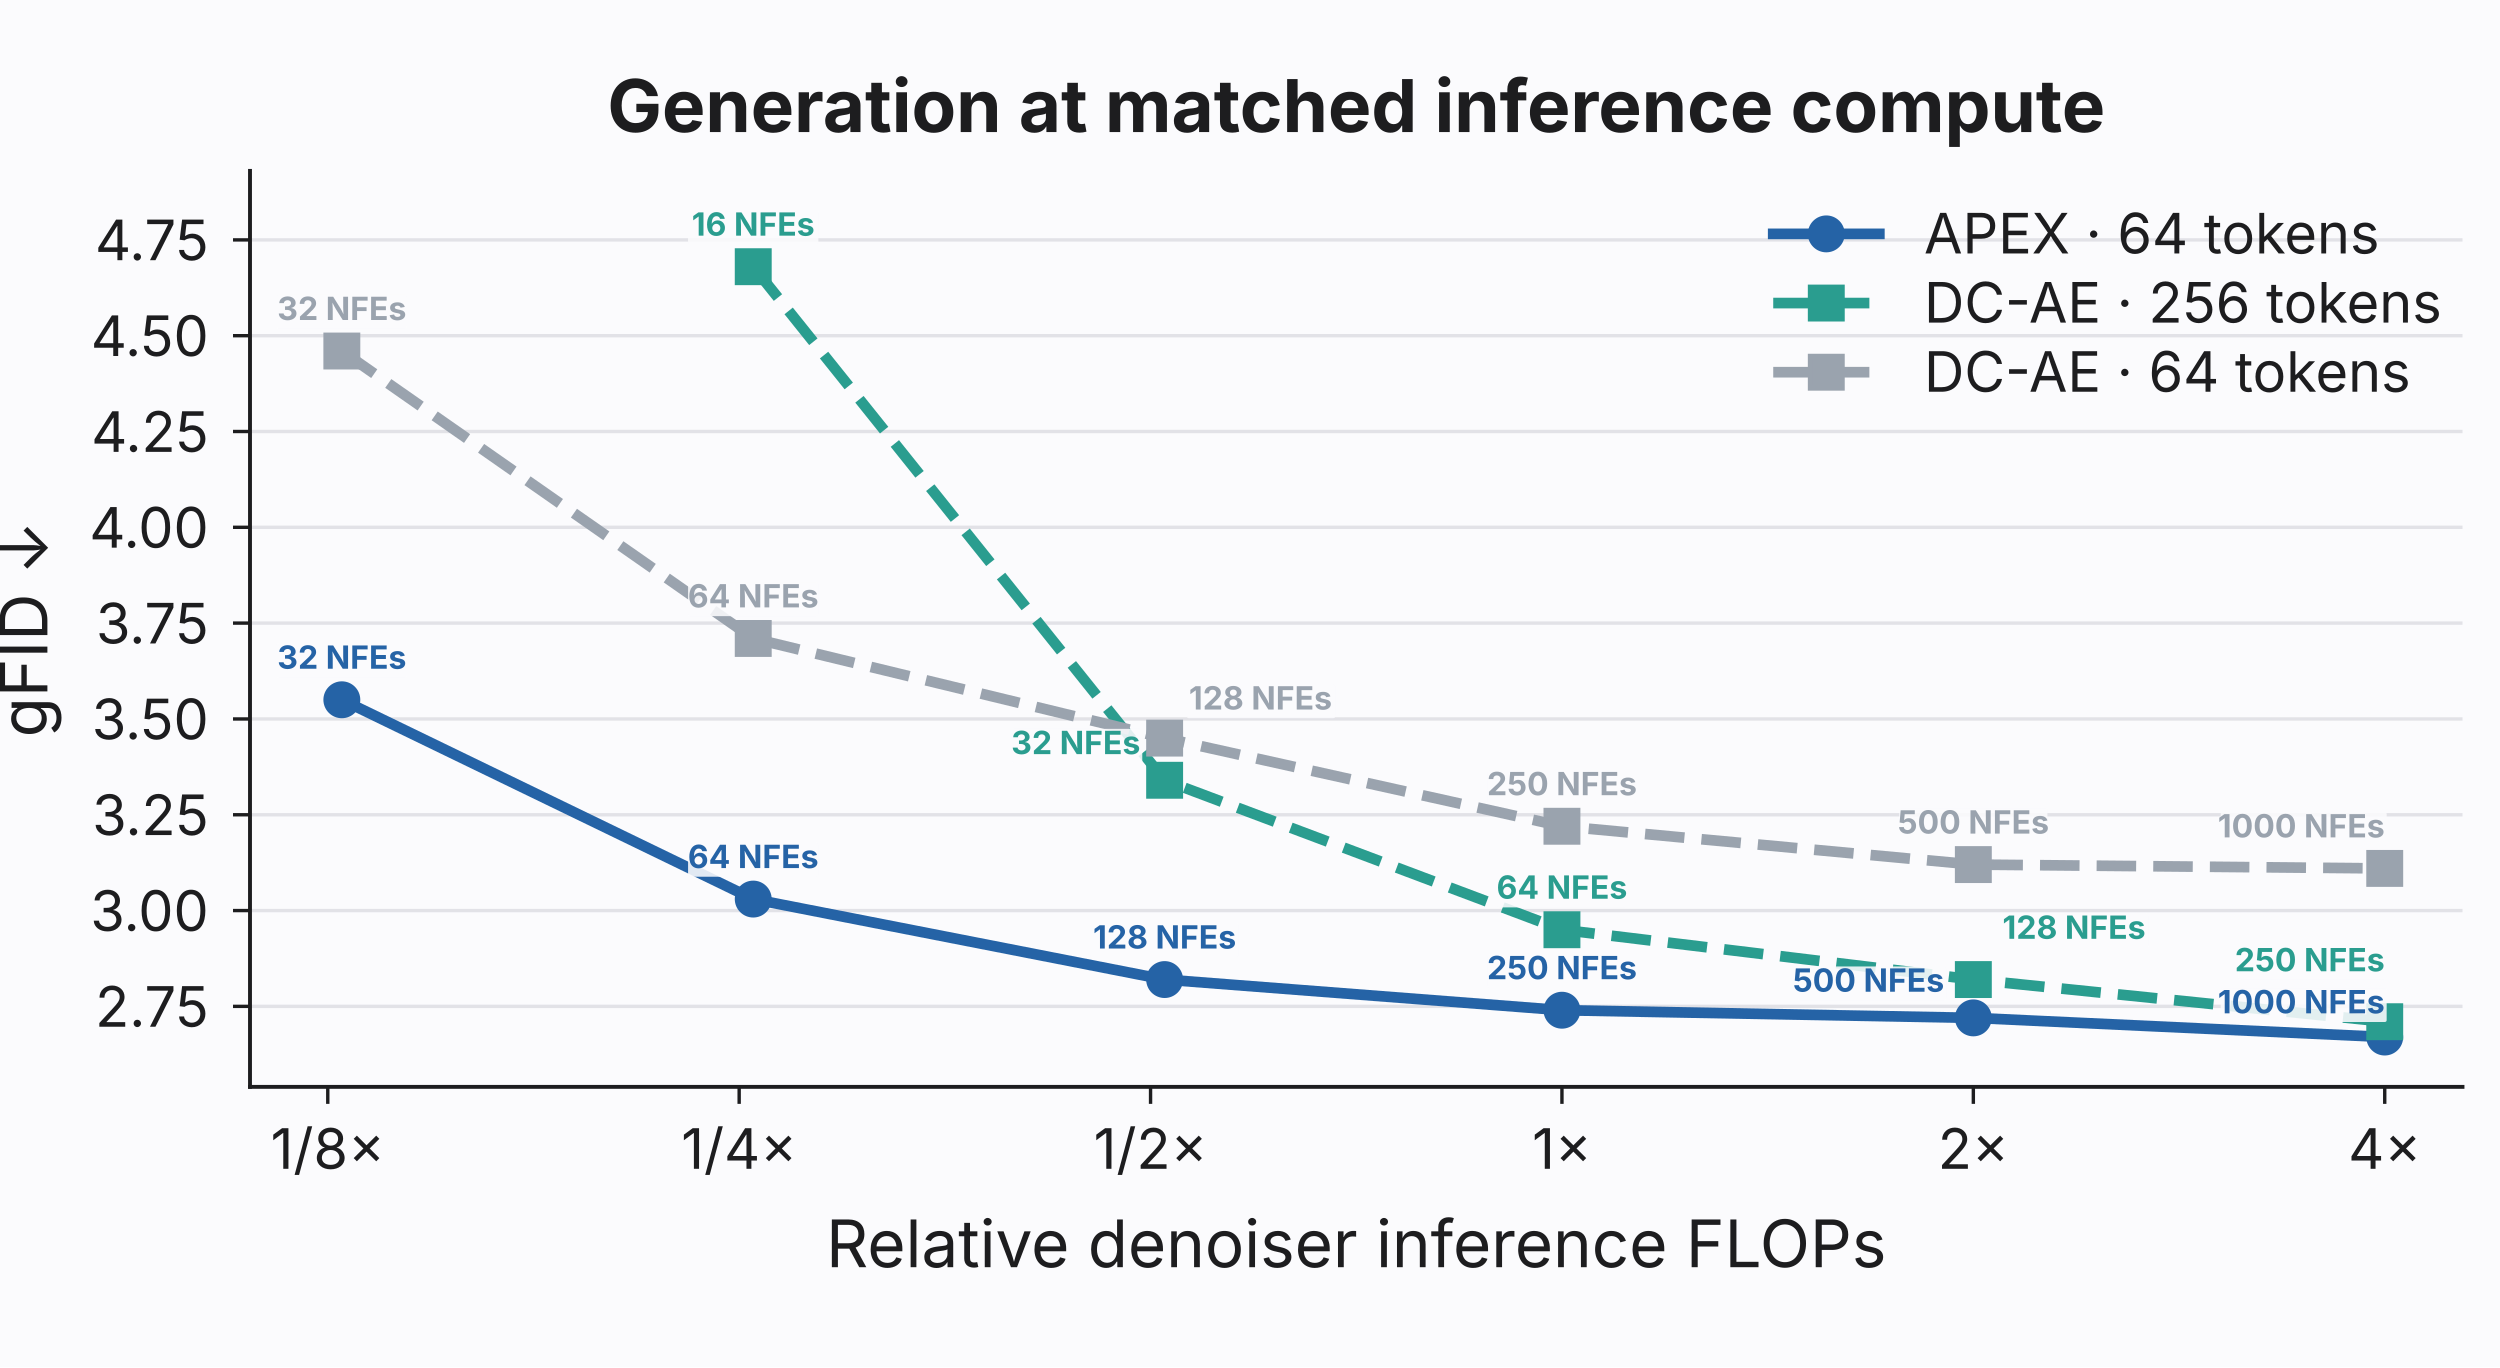
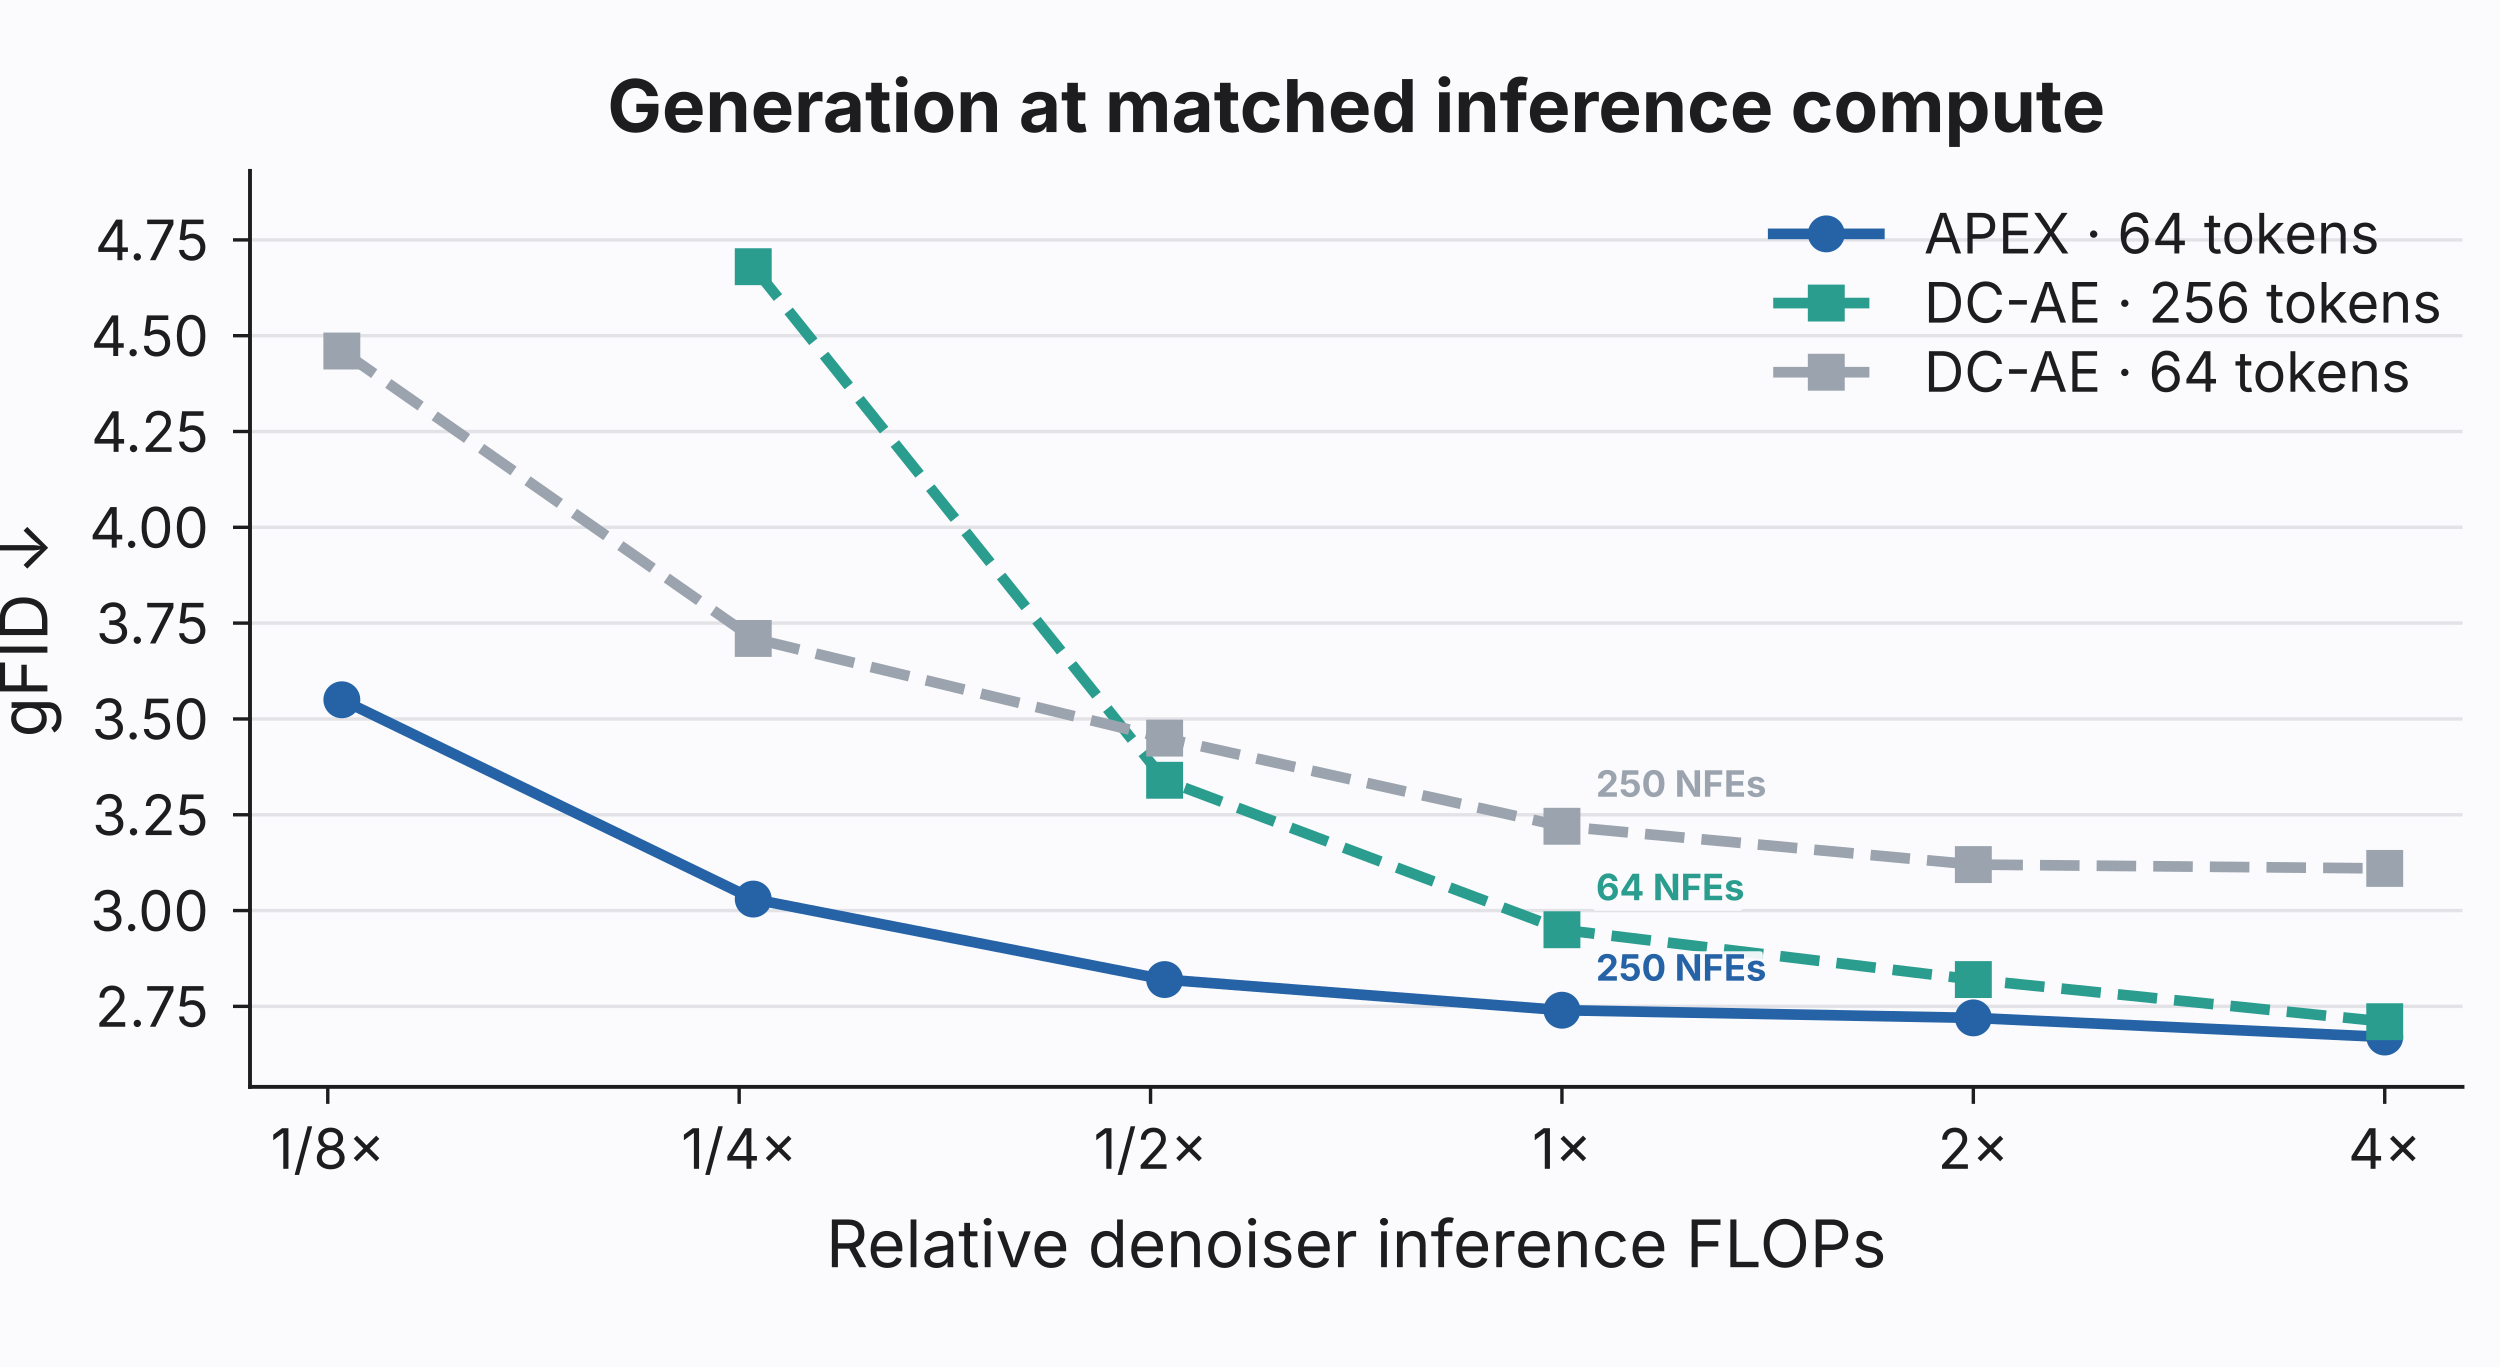
<svg xmlns="http://www.w3.org/2000/svg" xmlns:xlink="http://www.w3.org/1999/xlink" width="514.8pt" height="281.52pt" viewBox="0 0 514.8 281.52" version="1.1">
  <defs>
    <style type="text/css">*{stroke-linejoin: round; stroke-linecap: butt}</style>
  </defs>
  <g id="figure_1">
    <g id="patch_1">
      <path d="M 0 281.52 L 514.8 281.52 L 514.8 0 L 0 0 z " style="fill: #fbfbfd" />
    </g>
    <g id="axes_1">
      <g id="patch_2">
        <path d="M 51.48 223.808 L 507.078 223.808 L 507.078 35.19 L 51.48 35.19 z " style="fill: #fbfbfd" />
      </g>
      <g id="matplotlib.axis_1">
        <g id="xtick_1">
          <g id="line2d_1">
            <defs>
-               <path id="m4b7635b2c4" d="M 0 0 L 0 3.5 " style="stroke: #1d1d1f; stroke-width: 0.7" />
+               <path id="mc157e074fd" d="M 0 0 L 0 3.5 " style="stroke: #1d1d1f; stroke-width: 0.7" />
            </defs>
            <g>
-               <use xlink:href="#m4b7635b2c4" x="67.494" y="223.808" style="fill: #1d1d1f; stroke: #1d1d1f; stroke-width: 0.7" />
+               <use xlink:href="#mc157e074fd" x="67.494" y="223.808" style="fill: #1d1d1f; stroke: #1d1d1f; stroke-width: 0.7" />
            </g>
          </g>
          <g id="text_1">
            <text style="font-size: 11.5px; font-family: 'Inter', 'Arial', 'Helvetica', 'DejaVu Sans', sans-serif; text-anchor: middle; fill: #1d1d1f" x="67.494" y="240.681" transform="rotate(-0 67.49383 240.6807)">1/8×</text>
          </g>
        </g>
        <g id="xtick_2">
          <g id="line2d_2">
            <g>
-               <use xlink:href="#m4b7635b2c4" x="152.208" y="223.808" style="fill: #1d1d1f; stroke: #1d1d1f; stroke-width: 0.7" />
+               <use xlink:href="#mc157e074fd" x="152.208" y="223.808" style="fill: #1d1d1f; stroke: #1d1d1f; stroke-width: 0.7" />
            </g>
          </g>
          <g id="text_2">
            <text style="font-size: 11.5px; font-family: 'Inter', 'Arial', 'Helvetica', 'DejaVu Sans', sans-serif; text-anchor: middle; fill: #1d1d1f" x="152.208" y="240.681" transform="rotate(-0 152.2079 240.6807)">1/4×</text>
          </g>
        </g>
        <g id="xtick_3">
          <g id="line2d_3">
            <g>
-               <use xlink:href="#m4b7635b2c4" x="236.922" y="223.808" style="fill: #1d1d1f; stroke: #1d1d1f; stroke-width: 0.7" />
+               <use xlink:href="#mc157e074fd" x="236.922" y="223.808" style="fill: #1d1d1f; stroke: #1d1d1f; stroke-width: 0.7" />
            </g>
          </g>
          <g id="text_3">
            <text style="font-size: 11.5px; font-family: 'Inter', 'Arial', 'Helvetica', 'DejaVu Sans', sans-serif; text-anchor: middle; fill: #1d1d1f" x="236.922" y="240.681" transform="rotate(-0 236.922 240.6807)">1/2×</text>
          </g>
        </g>
        <g id="xtick_4">
          <g id="line2d_4">
            <g>
-               <use xlink:href="#m4b7635b2c4" x="321.636" y="223.808" style="fill: #1d1d1f; stroke: #1d1d1f; stroke-width: 0.7" />
+               <use xlink:href="#mc157e074fd" x="321.636" y="223.808" style="fill: #1d1d1f; stroke: #1d1d1f; stroke-width: 0.7" />
            </g>
          </g>
          <g id="text_4">
            <text style="font-size: 11.5px; font-family: 'Inter', 'Arial', 'Helvetica', 'DejaVu Sans', sans-serif; text-anchor: middle; fill: #1d1d1f" x="321.636" y="240.681" transform="rotate(-0 321.636 240.6807)">1×</text>
          </g>
        </g>
        <g id="xtick_5">
          <g id="line2d_5">
            <g>
-               <use xlink:href="#m4b7635b2c4" x="406.35" y="223.808" style="fill: #1d1d1f; stroke: #1d1d1f; stroke-width: 0.7" />
+               <use xlink:href="#mc157e074fd" x="406.35" y="223.808" style="fill: #1d1d1f; stroke: #1d1d1f; stroke-width: 0.7" />
            </g>
          </g>
          <g id="text_5">
            <text style="font-size: 11.5px; font-family: 'Inter', 'Arial', 'Helvetica', 'DejaVu Sans', sans-serif; text-anchor: middle; fill: #1d1d1f" x="406.35" y="240.681" transform="rotate(-0 406.3501 240.6807)">2×</text>
          </g>
        </g>
        <g id="xtick_6">
          <g id="line2d_6">
            <g>
-               <use xlink:href="#m4b7635b2c4" x="491.064" y="223.808" style="fill: #1d1d1f; stroke: #1d1d1f; stroke-width: 0.7" />
+               <use xlink:href="#mc157e074fd" x="491.064" y="223.808" style="fill: #1d1d1f; stroke: #1d1d1f; stroke-width: 0.7" />
            </g>
          </g>
          <g id="text_6">
            <text style="font-size: 11.5px; font-family: 'Inter', 'Arial', 'Helvetica', 'DejaVu Sans', sans-serif; text-anchor: middle; fill: #1d1d1f" x="491.064" y="240.681" transform="rotate(-0 491.0642 240.6807)">4×</text>
          </g>
        </g>
        <g id="text_7">
          <text style="font-size: 13.5px; font-family: 'Inter', 'Arial', 'Helvetica', 'DejaVu Sans', sans-serif; text-anchor: middle; fill: #1d1d1f" x="279.279" y="260.937" transform="rotate(-0 279.279 260.9369)">Relative denoiser inference FLOPs</text>
        </g>
      </g>
      <g id="matplotlib.axis_2">
        <g id="ytick_1">
          <g id="line2d_7">
-             <path d="M 51.48 207.235 L 507.078 207.235 " clip-path="url(#p1a3ec94c68)" style="fill: none; stroke: #e2e2e7; stroke-width: 0.7; stroke-linecap: square" />
+             <path d="M 51.48 207.235 L 507.078 207.235 " clip-path="url(#p9570ab3e8c)" style="fill: none; stroke: #e2e2e7; stroke-width: 0.7; stroke-linecap: square" />
          </g>
          <g id="line2d_8">
            <defs>
-               <path id="md588d44f69" d="M 0 0 L -3.5 0 " style="stroke: #1d1d1f; stroke-width: 0.7" />
+               <path id="mf36336dee3" d="M 0 0 L -3.5 0 " style="stroke: #1d1d1f; stroke-width: 0.7" />
            </defs>
            <g>
-               <use xlink:href="#md588d44f69" x="51.48" y="207.235" style="fill: #1d1d1f; stroke: #1d1d1f; stroke-width: 0.7" />
+               <use xlink:href="#mf36336dee3" x="51.48" y="207.235" style="fill: #1d1d1f; stroke: #1d1d1f; stroke-width: 0.7" />
            </g>
          </g>
          <g id="text_8">
            <text style="font-size: 11.5px; font-family: 'Inter', 'Arial', 'Helvetica', 'DejaVu Sans', sans-serif; text-anchor: end; fill: #1d1d1f" x="42.98" y="211.421" transform="rotate(-0 42.98 211.4214)">2.75</text>
          </g>
        </g>
        <g id="ytick_2">
          <g id="line2d_9">
-             <path d="M 51.48 187.505 L 507.078 187.505 " clip-path="url(#p1a3ec94c68)" style="fill: none; stroke: #e2e2e7; stroke-width: 0.7; stroke-linecap: square" />
+             <path d="M 51.48 187.505 L 507.078 187.505 " clip-path="url(#p9570ab3e8c)" style="fill: none; stroke: #e2e2e7; stroke-width: 0.7; stroke-linecap: square" />
          </g>
          <g id="line2d_10">
            <g>
-               <use xlink:href="#md588d44f69" x="51.48" y="187.505" style="fill: #1d1d1f; stroke: #1d1d1f; stroke-width: 0.7" />
+               <use xlink:href="#mf36336dee3" x="51.48" y="187.505" style="fill: #1d1d1f; stroke: #1d1d1f; stroke-width: 0.7" />
            </g>
          </g>
          <g id="text_9">
            <text style="font-size: 11.5px; font-family: 'Inter', 'Arial', 'Helvetica', 'DejaVu Sans', sans-serif; text-anchor: end; fill: #1d1d1f" x="42.98" y="191.691" transform="rotate(-0 42.98 191.6914)">3.00</text>
          </g>
        </g>
        <g id="ytick_3">
          <g id="line2d_11">
-             <path d="M 51.48 167.775 L 507.078 167.775 " clip-path="url(#p1a3ec94c68)" style="fill: none; stroke: #e2e2e7; stroke-width: 0.7; stroke-linecap: square" />
+             <path d="M 51.48 167.775 L 507.078 167.775 " clip-path="url(#p9570ab3e8c)" style="fill: none; stroke: #e2e2e7; stroke-width: 0.7; stroke-linecap: square" />
          </g>
          <g id="line2d_12">
            <g>
-               <use xlink:href="#md588d44f69" x="51.48" y="167.775" style="fill: #1d1d1f; stroke: #1d1d1f; stroke-width: 0.7" />
+               <use xlink:href="#mf36336dee3" x="51.48" y="167.775" style="fill: #1d1d1f; stroke: #1d1d1f; stroke-width: 0.7" />
            </g>
          </g>
          <g id="text_10">
            <text style="font-size: 11.5px; font-family: 'Inter', 'Arial', 'Helvetica', 'DejaVu Sans', sans-serif; text-anchor: end; fill: #1d1d1f" x="42.98" y="171.961" transform="rotate(-0 42.98 171.9615)">3.25</text>
          </g>
        </g>
        <g id="ytick_4">
          <g id="line2d_13">
-             <path d="M 51.48 148.045 L 507.078 148.045 " clip-path="url(#p1a3ec94c68)" style="fill: none; stroke: #e2e2e7; stroke-width: 0.7; stroke-linecap: square" />
+             <path d="M 51.48 148.045 L 507.078 148.045 " clip-path="url(#p9570ab3e8c)" style="fill: none; stroke: #e2e2e7; stroke-width: 0.7; stroke-linecap: square" />
          </g>
          <g id="line2d_14">
            <g>
-               <use xlink:href="#md588d44f69" x="51.48" y="148.045" style="fill: #1d1d1f; stroke: #1d1d1f; stroke-width: 0.7" />
+               <use xlink:href="#mf36336dee3" x="51.48" y="148.045" style="fill: #1d1d1f; stroke: #1d1d1f; stroke-width: 0.7" />
            </g>
          </g>
          <g id="text_11">
            <text style="font-size: 11.5px; font-family: 'Inter', 'Arial', 'Helvetica', 'DejaVu Sans', sans-serif; text-anchor: end; fill: #1d1d1f" x="42.98" y="152.232" transform="rotate(-0 42.98 152.2315)">3.50</text>
          </g>
        </g>
        <g id="ytick_5">
          <g id="line2d_15">
-             <path d="M 51.48 128.315 L 507.078 128.315 " clip-path="url(#p1a3ec94c68)" style="fill: none; stroke: #e2e2e7; stroke-width: 0.7; stroke-linecap: square" />
+             <path d="M 51.48 128.315 L 507.078 128.315 " clip-path="url(#p9570ab3e8c)" style="fill: none; stroke: #e2e2e7; stroke-width: 0.7; stroke-linecap: square" />
          </g>
          <g id="line2d_16">
            <g>
-               <use xlink:href="#md588d44f69" x="51.48" y="128.315" style="fill: #1d1d1f; stroke: #1d1d1f; stroke-width: 0.7" />
+               <use xlink:href="#mf36336dee3" x="51.48" y="128.315" style="fill: #1d1d1f; stroke: #1d1d1f; stroke-width: 0.7" />
            </g>
          </g>
          <g id="text_12">
            <text style="font-size: 11.5px; font-family: 'Inter', 'Arial', 'Helvetica', 'DejaVu Sans', sans-serif; text-anchor: end; fill: #1d1d1f" x="42.98" y="132.502" transform="rotate(-0 42.98 132.5016)">3.75</text>
          </g>
        </g>
        <g id="ytick_6">
          <g id="line2d_17">
-             <path d="M 51.48 108.585 L 507.078 108.585 " clip-path="url(#p1a3ec94c68)" style="fill: none; stroke: #e2e2e7; stroke-width: 0.7; stroke-linecap: square" />
+             <path d="M 51.48 108.585 L 507.078 108.585 " clip-path="url(#p9570ab3e8c)" style="fill: none; stroke: #e2e2e7; stroke-width: 0.7; stroke-linecap: square" />
          </g>
          <g id="line2d_18">
            <g>
-               <use xlink:href="#md588d44f69" x="51.48" y="108.585" style="fill: #1d1d1f; stroke: #1d1d1f; stroke-width: 0.7" />
+               <use xlink:href="#mf36336dee3" x="51.48" y="108.585" style="fill: #1d1d1f; stroke: #1d1d1f; stroke-width: 0.7" />
            </g>
          </g>
          <g id="text_13">
            <text style="font-size: 11.5px; font-family: 'Inter', 'Arial', 'Helvetica', 'DejaVu Sans', sans-serif; text-anchor: end; fill: #1d1d1f" x="42.98" y="112.772" transform="rotate(-0 42.98 112.7716)">4.00</text>
          </g>
        </g>
        <g id="ytick_7">
          <g id="line2d_19">
-             <path d="M 51.48 88.855 L 507.078 88.855 " clip-path="url(#p1a3ec94c68)" style="fill: none; stroke: #e2e2e7; stroke-width: 0.7; stroke-linecap: square" />
+             <path d="M 51.48 88.855 L 507.078 88.855 " clip-path="url(#p9570ab3e8c)" style="fill: none; stroke: #e2e2e7; stroke-width: 0.7; stroke-linecap: square" />
          </g>
          <g id="line2d_20">
            <g>
-               <use xlink:href="#md588d44f69" x="51.48" y="88.855" style="fill: #1d1d1f; stroke: #1d1d1f; stroke-width: 0.7" />
+               <use xlink:href="#mf36336dee3" x="51.48" y="88.855" style="fill: #1d1d1f; stroke: #1d1d1f; stroke-width: 0.7" />
            </g>
          </g>
          <g id="text_14">
            <text style="font-size: 11.5px; font-family: 'Inter', 'Arial', 'Helvetica', 'DejaVu Sans', sans-serif; text-anchor: end; fill: #1d1d1f" x="42.98" y="93.042" transform="rotate(-0 42.98 93.04164)">4.25</text>
          </g>
        </g>
        <g id="ytick_8">
          <g id="line2d_21">
-             <path d="M 51.48 69.126 L 507.078 69.126 " clip-path="url(#p1a3ec94c68)" style="fill: none; stroke: #e2e2e7; stroke-width: 0.7; stroke-linecap: square" />
+             <path d="M 51.48 69.126 L 507.078 69.126 " clip-path="url(#p9570ab3e8c)" style="fill: none; stroke: #e2e2e7; stroke-width: 0.7; stroke-linecap: square" />
          </g>
          <g id="line2d_22">
            <g>
-               <use xlink:href="#md588d44f69" x="51.48" y="69.126" style="fill: #1d1d1f; stroke: #1d1d1f; stroke-width: 0.7" />
+               <use xlink:href="#mf36336dee3" x="51.48" y="69.126" style="fill: #1d1d1f; stroke: #1d1d1f; stroke-width: 0.7" />
            </g>
          </g>
          <g id="text_15">
            <text style="font-size: 11.5px; font-family: 'Inter', 'Arial', 'Helvetica', 'DejaVu Sans', sans-serif; text-anchor: end; fill: #1d1d1f" x="42.98" y="73.312" transform="rotate(-0 42.98 73.31168)">4.50</text>
          </g>
        </g>
        <g id="ytick_9">
          <g id="line2d_23">
-             <path d="M 51.48 49.396 L 507.078 49.396 " clip-path="url(#p1a3ec94c68)" style="fill: none; stroke: #e2e2e7; stroke-width: 0.7; stroke-linecap: square" />
+             <path d="M 51.48 49.396 L 507.078 49.396 " clip-path="url(#p9570ab3e8c)" style="fill: none; stroke: #e2e2e7; stroke-width: 0.7; stroke-linecap: square" />
          </g>
          <g id="line2d_24">
            <g>
-               <use xlink:href="#md588d44f69" x="51.48" y="49.396" style="fill: #1d1d1f; stroke: #1d1d1f; stroke-width: 0.7" />
+               <use xlink:href="#mf36336dee3" x="51.48" y="49.396" style="fill: #1d1d1f; stroke: #1d1d1f; stroke-width: 0.7" />
            </g>
          </g>
          <g id="text_16">
            <text style="font-size: 11.5px; font-family: 'Inter', 'Arial', 'Helvetica', 'DejaVu Sans', sans-serif; text-anchor: end; fill: #1d1d1f" x="42.98" y="53.582" transform="rotate(-0 42.98 53.58173)">4.75</text>
          </g>
        </g>
        <g id="text_17">
          <text style="font-size: 13.5px; font-family: 'Inter', 'Arial', 'Helvetica', 'DejaVu Sans', sans-serif; text-anchor: middle; fill: #1d1d1f" x="9.759" y="129.499" transform="rotate(-90 9.758594 129.4992)">gFID ↓</text>
        </g>
      </g>
      <g id="patch_3">
        <path d="M 51.48 223.808 L 51.48 35.19 " style="fill: none; stroke: #1d1d1f; stroke-width: 0.8; stroke-linejoin: miter; stroke-linecap: square" />
      </g>
      <g id="patch_4">
        <path d="M 51.48 223.808 L 507.078 223.808 " style="fill: none; stroke: #1d1d1f; stroke-width: 0.8; stroke-linejoin: miter; stroke-linecap: square" />
      </g>
      <g id="text_18">
        <text style="font-weight: 700; font-size: 15px; font-family: 'Inter', 'Arial', 'Helvetica', 'DejaVu Sans', sans-serif; text-anchor: middle; fill: #1d1d1f" x="279.279" y="27.19" transform="rotate(-0 279.279 27.19)">Generation at matched inference compute</text>
      </g>
      <g id="line2d_25">
-         <path d="M 70.392 144.099 L 155.106 185.138 L 239.821 201.711 L 321.636 208.024 L 406.35 209.603 L 491.064 213.549 " clip-path="url(#p1a3ec94c68)" style="fill: none; stroke: #2563a6; stroke-width: 2.2; stroke-linecap: square" />
+         <path d="M 70.392 144.099 L 155.106 185.138 L 239.821 201.711 L 321.636 208.024 L 406.35 209.603 L 491.064 213.549 " clip-path="url(#p9570ab3e8c)" style="fill: none; stroke: #2563a6; stroke-width: 2.2; stroke-linecap: square" />
        <defs>
-           <path id="m6b6d1549e4" d="M 0 3.3 C 0.875 3.3 1.715 2.952 2.333 2.333 C 2.952 1.715 3.3 0.875 3.3 0 C 3.3 -0.875 2.952 -1.715 2.333 -2.333 C 1.715 -2.952 0.875 -3.3 0 -3.3 C -0.875 -3.3 -1.715 -2.952 -2.333 -2.333 C -2.952 -1.715 -3.3 -0.875 -3.3 0 C -3.3 0.875 -2.952 1.715 -2.333 2.333 C -1.715 2.952 -0.875 3.3 0 3.3 z " style="stroke: #2563a6" />
+           <path id="mff3774570f" d="M 0 3.3 C 0.875 3.3 1.715 2.952 2.333 2.333 C 2.952 1.715 3.3 0.875 3.3 0 C 3.3 -0.875 2.952 -1.715 2.333 -2.333 C 1.715 -2.952 0.875 -3.3 0 -3.3 C -0.875 -3.3 -1.715 -2.952 -2.333 -2.333 C -2.952 -1.715 -3.3 -0.875 -3.3 0 C -3.3 0.875 -2.952 1.715 -2.333 2.333 C -1.715 2.952 -0.875 3.3 0 3.3 z " style="stroke: #2563a6" />
        </defs>
-         <g clip-path="url(#p1a3ec94c68)">
-           <use xlink:href="#m6b6d1549e4" x="70.392" y="144.099" style="fill: #2563a6; stroke: #2563a6" />
-           <use xlink:href="#m6b6d1549e4" x="155.106" y="185.138" style="fill: #2563a6; stroke: #2563a6" />
-           <use xlink:href="#m6b6d1549e4" x="239.821" y="201.711" style="fill: #2563a6; stroke: #2563a6" />
-           <use xlink:href="#m6b6d1549e4" x="321.636" y="208.024" style="fill: #2563a6; stroke: #2563a6" />
-           <use xlink:href="#m6b6d1549e4" x="406.35" y="209.603" style="fill: #2563a6; stroke: #2563a6" />
-           <use xlink:href="#m6b6d1549e4" x="491.064" y="213.549" style="fill: #2563a6; stroke: #2563a6" />
+         <g clip-path="url(#p9570ab3e8c)">
+           <use xlink:href="#mff3774570f" x="70.392" y="144.099" style="fill: #2563a6; stroke: #2563a6" />
+           <use xlink:href="#mff3774570f" x="155.106" y="185.138" style="fill: #2563a6; stroke: #2563a6" />
+           <use xlink:href="#mff3774570f" x="239.821" y="201.711" style="fill: #2563a6; stroke: #2563a6" />
+           <use xlink:href="#mff3774570f" x="321.636" y="208.024" style="fill: #2563a6; stroke: #2563a6" />
+           <use xlink:href="#mff3774570f" x="406.35" y="209.603" style="fill: #2563a6; stroke: #2563a6" />
+           <use xlink:href="#mff3774570f" x="491.064" y="213.549" style="fill: #2563a6; stroke: #2563a6" />
        </g>
      </g>
      <g id="line2d_26">
-         <path d="M 155.106 54.92 L 239.821 160.673 L 321.636 191.451 L 406.35 201.711 L 491.064 210.392 " clip-path="url(#p1a3ec94c68)" style="fill: none; stroke-dasharray: 8.14,3.52; stroke-dashoffset: 0; stroke: #2a9d8f; stroke-width: 2.2" />
+         <path d="M 155.106 54.92 L 239.821 160.673 L 321.636 191.451 L 406.35 201.711 L 491.064 210.392 " clip-path="url(#p9570ab3e8c)" style="fill: none; stroke-dasharray: 8.14,3.52; stroke-dashoffset: 0; stroke: #2a9d8f; stroke-width: 2.2" />
        <defs>
-           <path id="mb60eeacce6" d="M -3.3 3.3 L 3.3 3.3 L 3.3 -3.3 L -3.3 -3.3 z " style="stroke: #2a9d8f; stroke-linejoin: miter" />
+           <path id="mef6bd8b5e9" d="M -3.3 3.3 L 3.3 3.3 L 3.3 -3.3 L -3.3 -3.3 z " style="stroke: #2a9d8f; stroke-linejoin: miter" />
        </defs>
-         <g clip-path="url(#p1a3ec94c68)">
-           <use xlink:href="#mb60eeacce6" x="155.106" y="54.92" style="fill: #2a9d8f; stroke: #2a9d8f; stroke-linejoin: miter" />
-           <use xlink:href="#mb60eeacce6" x="239.821" y="160.673" style="fill: #2a9d8f; stroke: #2a9d8f; stroke-linejoin: miter" />
-           <use xlink:href="#mb60eeacce6" x="321.636" y="191.451" style="fill: #2a9d8f; stroke: #2a9d8f; stroke-linejoin: miter" />
-           <use xlink:href="#mb60eeacce6" x="406.35" y="201.711" style="fill: #2a9d8f; stroke: #2a9d8f; stroke-linejoin: miter" />
-           <use xlink:href="#mb60eeacce6" x="491.064" y="210.392" style="fill: #2a9d8f; stroke: #2a9d8f; stroke-linejoin: miter" />
+         <g clip-path="url(#p9570ab3e8c)">
+           <use xlink:href="#mef6bd8b5e9" x="155.106" y="54.92" style="fill: #2a9d8f; stroke: #2a9d8f; stroke-linejoin: miter" />
+           <use xlink:href="#mef6bd8b5e9" x="239.821" y="160.673" style="fill: #2a9d8f; stroke: #2a9d8f; stroke-linejoin: miter" />
+           <use xlink:href="#mef6bd8b5e9" x="321.636" y="191.451" style="fill: #2a9d8f; stroke: #2a9d8f; stroke-linejoin: miter" />
+           <use xlink:href="#mef6bd8b5e9" x="406.35" y="201.711" style="fill: #2a9d8f; stroke: #2a9d8f; stroke-linejoin: miter" />
+           <use xlink:href="#mef6bd8b5e9" x="491.064" y="210.392" style="fill: #2a9d8f; stroke: #2a9d8f; stroke-linejoin: miter" />
        </g>
      </g>
      <g id="line2d_27">
-         <path d="M 70.392 72.282 L 155.106 131.472 L 239.821 151.991 L 321.636 170.143 L 406.35 178.035 L 491.064 178.824 " clip-path="url(#p1a3ec94c68)" style="fill: none; stroke-dasharray: 8.14,3.52; stroke-dashoffset: 0; stroke: #9aa3ae; stroke-width: 2.2" />
+         <path d="M 70.392 72.282 L 155.106 131.472 L 239.821 151.991 L 321.636 170.143 L 406.35 178.035 L 491.064 178.824 " clip-path="url(#p9570ab3e8c)" style="fill: none; stroke-dasharray: 8.14,3.52; stroke-dashoffset: 0; stroke: #9aa3ae; stroke-width: 2.2" />
        <defs>
-           <path id="m40d46451b9" d="M -3.3 3.3 L 3.3 3.3 L 3.3 -3.3 L -3.3 -3.3 z " style="stroke: #9aa3ae; stroke-linejoin: miter" />
+           <path id="m5bf43b2465" d="M -3.3 3.3 L 3.3 3.3 L 3.3 -3.3 L -3.3 -3.3 z " style="stroke: #9aa3ae; stroke-linejoin: miter" />
        </defs>
-         <g clip-path="url(#p1a3ec94c68)">
-           <use xlink:href="#m40d46451b9" x="70.392" y="72.282" style="fill: #9aa3ae; stroke: #9aa3ae; stroke-linejoin: miter" />
-           <use xlink:href="#m40d46451b9" x="155.106" y="131.472" style="fill: #9aa3ae; stroke: #9aa3ae; stroke-linejoin: miter" />
-           <use xlink:href="#m40d46451b9" x="239.821" y="151.991" style="fill: #9aa3ae; stroke: #9aa3ae; stroke-linejoin: miter" />
-           <use xlink:href="#m40d46451b9" x="321.636" y="170.143" style="fill: #9aa3ae; stroke: #9aa3ae; stroke-linejoin: miter" />
-           <use xlink:href="#m40d46451b9" x="406.35" y="178.035" style="fill: #9aa3ae; stroke: #9aa3ae; stroke-linejoin: miter" />
-           <use xlink:href="#m40d46451b9" x="491.064" y="178.824" style="fill: #9aa3ae; stroke: #9aa3ae; stroke-linejoin: miter" />
+         <g clip-path="url(#p9570ab3e8c)">
+           <use xlink:href="#m5bf43b2465" x="70.392" y="72.282" style="fill: #9aa3ae; stroke: #9aa3ae; stroke-linejoin: miter" />
+           <use xlink:href="#m5bf43b2465" x="155.106" y="131.472" style="fill: #9aa3ae; stroke: #9aa3ae; stroke-linejoin: miter" />
+           <use xlink:href="#m5bf43b2465" x="239.821" y="151.991" style="fill: #9aa3ae; stroke: #9aa3ae; stroke-linejoin: miter" />
+           <use xlink:href="#m5bf43b2465" x="321.636" y="170.143" style="fill: #9aa3ae; stroke: #9aa3ae; stroke-linejoin: miter" />
+           <use xlink:href="#m5bf43b2465" x="406.35" y="178.035" style="fill: #9aa3ae; stroke: #9aa3ae; stroke-linejoin: miter" />
+           <use xlink:href="#m5bf43b2465" x="491.064" y="178.824" style="fill: #9aa3ae; stroke: #9aa3ae; stroke-linejoin: miter" />
        </g>
      </g>
      <g id="legend_1">
        <g id="line2d_28">
          <path d="M 365.143 48.162 L 376.068 48.162 L 386.993 48.162 " style="fill: none; stroke: #2563a6; stroke-width: 2.2; stroke-linecap: square" />
          <g>
-             <use xlink:href="#m6b6d1549e4" x="376.068" y="48.162" style="fill: #2563a6; stroke: #2563a6" />
+             <use xlink:href="#mff3774570f" x="376.068" y="48.162" style="fill: #2563a6; stroke: #2563a6" />
          </g>
        </g>
        <g id="text_19">
          <text style="font-size: 11.5px; font-family: 'Inter', 'Arial', 'Helvetica', 'DejaVu Sans', sans-serif; text-anchor: start; fill: #1d1d1f" x="396.193" y="52.187" transform="rotate(-0 396.1928 52.18731)">APEX · 64 tokens</text>
        </g>
        <g id="line2d_29">
          <path d="M 365.143 62.405 L 376.068 62.405 L 386.993 62.405 " style="fill: none; stroke-dasharray: 8.14,3.52; stroke-dashoffset: 0; stroke: #2a9d8f; stroke-width: 2.2" />
          <g>
-             <use xlink:href="#mb60eeacce6" x="376.068" y="62.405" style="fill: #2a9d8f; stroke: #2a9d8f; stroke-linejoin: miter" />
+             <use xlink:href="#mef6bd8b5e9" x="376.068" y="62.405" style="fill: #2a9d8f; stroke: #2a9d8f; stroke-linejoin: miter" />
          </g>
        </g>
        <g id="text_20">
          <text style="font-size: 11.5px; font-family: 'Inter', 'Arial', 'Helvetica', 'DejaVu Sans', sans-serif; text-anchor: start; fill: #1d1d1f" x="396.193" y="66.43" transform="rotate(-0 396.1928 66.42979)">DC-AE · 256 tokens</text>
        </g>
        <g id="line2d_30">
          <path d="M 365.143 76.647 L 376.068 76.647 L 386.993 76.647 " style="fill: none; stroke-dasharray: 8.14,3.52; stroke-dashoffset: 0; stroke: #9aa3ae; stroke-width: 2.2" />
          <g>
-             <use xlink:href="#m40d46451b9" x="376.068" y="76.647" style="fill: #9aa3ae; stroke: #9aa3ae; stroke-linejoin: miter" />
+             <use xlink:href="#m5bf43b2465" x="376.068" y="76.647" style="fill: #9aa3ae; stroke: #9aa3ae; stroke-linejoin: miter" />
          </g>
        </g>
        <g id="text_21">
          <text style="font-size: 11.5px; font-family: 'Inter', 'Arial', 'Helvetica', 'DejaVu Sans', sans-serif; text-anchor: start; fill: #1d1d1f" x="396.193" y="80.672" transform="rotate(-0 396.1928 80.67227)">DC-AE · 64 tokens</text>
        </g>
      </g>
      <g id="text_22">
        <g id="patch_5">
-           <path d="M 57.37 139.495 L 83.414 139.495 Q 83.81 139.495 83.81 139.099 L 83.81 132.905 Q 83.81 132.509 83.414 132.509 L 57.37 132.509 Q 56.974 132.509 56.974 132.905 L 56.974 139.099 Q 56.974 139.495 57.37 139.495 z " style="fill: #fbfbfd; opacity: 0.88" />
-         </g>
-         <text style="font-weight: 700; font-size: 6.6px; font-family: 'Inter', 'Arial', 'Helvetica', 'DejaVu Sans', sans-serif; text-anchor: middle; fill: #2563a6" x="70.392" y="137.71" transform="rotate(-0 70.39238 137.7104)">32 NFEs</text>
+           <path d="M 328.636 204.124 L 362.402 204.124 Q 363.002 204.124 363.002 203.524 L 363.002 196.486 Q 363.002 195.886 362.402 195.886 L 328.636 195.886 Q 328.036 195.886 328.036 196.486 L 328.036 203.524 Q 328.036 204.124 328.636 204.124 z " style="fill: #fbfbfd; opacity: 0.94" />
+         </g>
+         <text style="font-weight: 700; font-size: 7.5px; font-family: 'Inter', 'Arial', 'Helvetica', 'DejaVu Sans', sans-serif; text-anchor: start; fill: #2563a6" x="328.636" y="201.946" transform="rotate(-0 328.636 201.9461)">250 NFEs</text>
      </g>
      <g id="text_23">
        <g id="patch_6">
-           <path d="M 142.084 180.534 L 168.129 180.534 Q 168.525 180.534 168.525 180.138 L 168.525 173.944 Q 168.525 173.548 168.129 173.548 L 142.084 173.548 Q 141.688 173.548 141.688 173.944 L 141.688 180.138 Q 141.688 180.534 142.084 180.534 z " style="fill: #fbfbfd; opacity: 0.88" />
-         </g>
-         <text style="font-weight: 700; font-size: 6.6px; font-family: 'Inter', 'Arial', 'Helvetica', 'DejaVu Sans', sans-serif; text-anchor: middle; fill: #2563a6" x="155.106" y="178.749" transform="rotate(-0 155.1064 178.7487)">64 NFEs</text>
+           <path d="M 328.636 187.551 L 358.232 187.551 Q 358.832 187.551 358.832 186.951 L 358.832 179.913 Q 358.832 179.313 358.232 179.313 L 328.636 179.313 Q 328.036 179.313 328.036 179.913 L 328.036 186.951 Q 328.036 187.551 328.636 187.551 z " style="fill: #fbfbfd; opacity: 0.94" />
+         </g>
+         <text style="font-weight: 700; font-size: 7.5px; font-family: 'Inter', 'Arial', 'Helvetica', 'DejaVu Sans', sans-serif; text-anchor: start; fill: #2a9d8f" x="328.636" y="185.373" transform="rotate(-0 328.636 185.3729)">64 NFEs</text>
      </g>
      <g id="text_24">
        <g id="patch_7">
-           <path d="M 224.963 197.107 L 254.678 197.107 Q 255.074 197.107 255.074 196.711 L 255.074 190.517 Q 255.074 190.121 254.678 190.121 L 224.963 190.121 Q 224.567 190.121 224.567 190.517 L 224.567 196.711 Q 224.567 197.107 224.963 197.107 z " style="fill: #fbfbfd; opacity: 0.88" />
-         </g>
-         <text style="font-weight: 700; font-size: 6.6px; font-family: 'Inter', 'Arial', 'Helvetica', 'DejaVu Sans', sans-serif; text-anchor: middle; fill: #2563a6" x="239.821" y="195.322" transform="rotate(-0 239.8205 195.3219)">128 NFEs</text>
-       </g>
-       <g id="text_25">
-         <g id="patch_8">
-           <path d="M 306.779 203.42 L 336.493 203.42 Q 336.889 203.42 336.889 203.024 L 336.889 196.83 Q 336.889 196.434 336.493 196.434 L 306.779 196.434 Q 306.383 196.434 306.383 196.83 L 306.383 203.024 Q 306.383 203.42 306.779 203.42 z " style="fill: #fbfbfd; opacity: 0.88" />
-         </g>
-         <text style="font-weight: 700; font-size: 6.6px; font-family: 'Inter', 'Arial', 'Helvetica', 'DejaVu Sans', sans-serif; text-anchor: middle; fill: #2563a6" x="321.636" y="201.635" transform="rotate(-0 321.636 201.6355)">250 NFEs</text>
-       </g>
-       <g id="text_26">
-         <g id="patch_9">
-           <path d="M 370.636 205.999 L 400.35 205.999 Q 400.746 205.999 400.746 205.603 L 400.746 199.409 Q 400.746 199.013 400.35 199.013 L 370.636 199.013 Q 370.24 199.013 370.24 199.409 L 370.24 205.603 Q 370.24 205.999 370.636 205.999 z " style="fill: #fbfbfd; opacity: 0.88" />
-         </g>
-         <text style="font-weight: 700; font-size: 6.6px; font-family: 'Inter', 'Arial', 'Helvetica', 'DejaVu Sans', sans-serif; text-anchor: end; fill: #2563a6" x="400.35" y="204.214" transform="rotate(-0 400.3501 204.2139)">500 NFEs</text>
-       </g>
-       <g id="text_27">
-         <g id="patch_10">
-           <path d="M 457.68 210.445 L 491.064 210.445 Q 491.46 210.445 491.46 210.049 L 491.46 203.855 Q 491.46 203.459 491.064 203.459 L 457.68 203.459 Q 457.284 203.459 457.284 203.855 L 457.284 210.049 Q 457.284 210.445 457.68 210.445 z " style="fill: #fbfbfd; opacity: 0.88" />
-         </g>
-         <text style="font-weight: 700; font-size: 6.6px; font-family: 'Inter', 'Arial', 'Helvetica', 'DejaVu Sans', sans-serif; text-anchor: end; fill: #2563a6" x="491.064" y="208.66" transform="rotate(-0 491.0642 208.6599)">1000 NFEs</text>
-       </g>
-       <g id="text_28">
-         <g id="patch_11">
-           <path d="M 142.084 50.316 L 168.129 50.316 Q 168.525 50.316 168.525 49.92 L 168.525 43.726 Q 168.525 43.33 168.129 43.33 L 142.084 43.33 Q 141.688 43.33 141.688 43.726 L 141.688 49.92 Q 141.688 50.316 142.084 50.316 z " style="fill: #fbfbfd; opacity: 0.88" />
-         </g>
-         <text style="font-weight: 700; font-size: 6.6px; font-family: 'Inter', 'Arial', 'Helvetica', 'DejaVu Sans', sans-serif; text-anchor: middle; fill: #2a9d8f" x="155.106" y="48.531" transform="rotate(-0 155.1064 48.53099)">16 NFEs</text>
-       </g>
-       <g id="text_29">
-         <g id="patch_12">
-           <path d="M 208.776 157.069 L 234.821 157.069 Q 235.217 157.069 235.217 156.673 L 235.217 150.479 Q 235.217 150.083 234.821 150.083 L 208.776 150.083 Q 208.38 150.083 208.38 150.479 L 208.38 156.673 Q 208.38 157.069 208.776 157.069 z " style="fill: #fbfbfd; opacity: 0.88" />
-         </g>
-         <text style="font-weight: 700; font-size: 6.6px; font-family: 'Inter', 'Arial', 'Helvetica', 'DejaVu Sans', sans-serif; text-anchor: end; fill: #2a9d8f" x="234.821" y="155.284" transform="rotate(-0 234.8205 155.2836)">32 NFEs</text>
-       </g>
-       <g id="text_30">
-         <g id="patch_13">
-           <path d="M 308.614 186.847 L 334.658 186.847 Q 335.054 186.847 335.054 186.451 L 335.054 180.257 Q 335.054 179.861 334.658 179.861 L 308.614 179.861 Q 308.218 179.861 308.218 180.257 L 308.218 186.451 Q 308.218 186.847 308.614 186.847 z " style="fill: #fbfbfd; opacity: 0.88" />
-         </g>
-         <text style="font-weight: 700; font-size: 6.6px; font-family: 'Inter', 'Arial', 'Helvetica', 'DejaVu Sans', sans-serif; text-anchor: middle; fill: #2a9d8f" x="321.636" y="185.062" transform="rotate(-0 321.636 185.0623)">64 NFEs</text>
-       </g>
-       <g id="text_31">
-         <g id="patch_14">
-           <path d="M 412.35 195.107 L 442.065 195.107 Q 442.461 195.107 442.461 194.711 L 442.461 188.517 Q 442.461 188.121 442.065 188.121 L 412.35 188.121 Q 411.954 188.121 411.954 188.517 L 411.954 194.711 Q 411.954 195.107 412.35 195.107 z " style="fill: #fbfbfd; opacity: 0.88" />
-         </g>
-         <text style="font-weight: 700; font-size: 6.6px; font-family: 'Inter', 'Arial', 'Helvetica', 'DejaVu Sans', sans-serif; text-anchor: start; fill: #2a9d8f" x="412.35" y="193.322" transform="rotate(-0 412.3501 193.3219)">128 NFEs</text>
-       </g>
-       <g id="text_32">
-         <g id="patch_15">
-           <path d="M 461.35 201.788 L 491.064 201.788 Q 491.46 201.788 491.46 201.392 L 491.46 195.198 Q 491.46 194.802 491.064 194.802 L 461.35 194.802 Q 460.954 194.802 460.954 195.198 L 460.954 201.392 Q 460.954 201.788 461.35 201.788 z " style="fill: #fbfbfd; opacity: 0.88" />
-         </g>
-         <text style="font-weight: 700; font-size: 6.6px; font-family: 'Inter', 'Arial', 'Helvetica', 'DejaVu Sans', sans-serif; text-anchor: end; fill: #2a9d8f" x="491.064" y="200.003" transform="rotate(-0 491.0642 200.0031)">250 NFEs</text>
-       </g>
-       <g id="text_33">
-         <g id="patch_16">
-           <path d="M 57.37 67.678 L 83.414 67.678 Q 83.81 67.678 83.81 67.282 L 83.81 61.088 Q 83.81 60.692 83.414 60.692 L 57.37 60.692 Q 56.974 60.692 56.974 61.088 L 56.974 67.282 Q 56.974 67.678 57.37 67.678 z " style="fill: #fbfbfd; opacity: 0.88" />
-         </g>
-         <text style="font-weight: 700; font-size: 6.6px; font-family: 'Inter', 'Arial', 'Helvetica', 'DejaVu Sans', sans-serif; text-anchor: middle; fill: #9aa3ae" x="70.392" y="65.893" transform="rotate(-0 70.39238 65.89336)">32 NFEs</text>
-       </g>
-       <g id="text_34">
-         <g id="patch_17">
-           <path d="M 142.084 126.868 L 168.129 126.868 Q 168.525 126.868 168.525 126.472 L 168.525 120.278 Q 168.525 119.882 168.129 119.882 L 142.084 119.882 Q 141.688 119.882 141.688 120.278 L 141.688 126.472 Q 141.688 126.868 142.084 126.868 z " style="fill: #fbfbfd; opacity: 0.88" />
-         </g>
-         <text style="font-weight: 700; font-size: 6.6px; font-family: 'Inter', 'Arial', 'Helvetica', 'DejaVu Sans', sans-serif; text-anchor: middle; fill: #9aa3ae" x="155.106" y="125.083" transform="rotate(-0 155.1064 125.0832)">64 NFEs</text>
-       </g>
-       <g id="text_35">
-         <g id="patch_18">
-           <path d="M 244.821 147.887 L 274.535 147.887 Q 274.931 147.887 274.931 147.491 L 274.931 141.297 Q 274.931 140.901 274.535 140.901 L 244.821 140.901 Q 244.425 140.901 244.425 141.297 L 244.425 147.491 Q 244.425 147.887 244.821 147.887 z " style="fill: #fbfbfd; opacity: 0.88" />
-         </g>
-         <text style="font-weight: 700; font-size: 6.6px; font-family: 'Inter', 'Arial', 'Helvetica', 'DejaVu Sans', sans-serif; text-anchor: start; fill: #9aa3ae" x="244.821" y="146.102" transform="rotate(-0 244.8205 146.1024)">128 NFEs</text>
-       </g>
-       <g id="text_36">
-         <g id="patch_19">
-           <path d="M 306.779 165.539 L 336.493 165.539 Q 336.889 165.539 336.889 165.143 L 336.889 158.949 Q 336.889 158.553 336.493 158.553 L 306.779 158.553 Q 306.383 158.553 306.383 158.949 L 306.383 165.143 Q 306.383 165.539 306.779 165.539 z " style="fill: #fbfbfd; opacity: 0.88" />
-         </g>
-         <text style="font-weight: 700; font-size: 6.6px; font-family: 'Inter', 'Arial', 'Helvetica', 'DejaVu Sans', sans-serif; text-anchor: middle; fill: #9aa3ae" x="321.636" y="163.754" transform="rotate(-0 321.636 163.7539)">250 NFEs</text>
-       </g>
-       <g id="text_37">
-         <g id="patch_20">
-           <path d="M 391.493 173.431 L 421.207 173.431 Q 421.603 173.431 421.603 173.035 L 421.603 166.841 Q 421.603 166.445 421.207 166.445 L 391.493 166.445 Q 391.097 166.445 391.097 166.841 L 391.097 173.035 Q 391.097 173.431 391.493 173.431 z " style="fill: #fbfbfd; opacity: 0.88" />
-         </g>
-         <text style="font-weight: 700; font-size: 6.6px; font-family: 'Inter', 'Arial', 'Helvetica', 'DejaVu Sans', sans-serif; text-anchor: middle; fill: #9aa3ae" x="406.35" y="171.646" transform="rotate(-0 406.3501 171.6459)">500 NFEs</text>
-       </g>
-       <g id="text_38">
-         <g id="patch_21">
-           <path d="M 457.68 174.22 L 491.064 174.22 Q 491.46 174.22 491.46 173.824 L 491.46 167.63 Q 491.46 167.234 491.064 167.234 L 457.68 167.234 Q 457.284 167.234 457.284 167.63 L 457.284 173.824 Q 457.284 174.22 457.68 174.22 z " style="fill: #fbfbfd; opacity: 0.88" />
-         </g>
-         <text style="font-weight: 700; font-size: 6.6px; font-family: 'Inter', 'Arial', 'Helvetica', 'DejaVu Sans', sans-serif; text-anchor: end; fill: #9aa3ae" x="491.064" y="172.435" transform="rotate(-0 491.0642 172.4351)">1000 NFEs</text>
+           <path d="M 328.636 166.243 L 362.402 166.243 Q 363.002 166.243 363.002 165.643 L 363.002 158.604 Q 363.002 158.004 362.402 158.004 L 328.636 158.004 Q 328.036 158.004 328.036 158.604 L 328.036 165.643 Q 328.036 166.243 328.636 166.243 z " style="fill: #fbfbfd; opacity: 0.94" />
+         </g>
+         <text style="font-weight: 700; font-size: 7.5px; font-family: 'Inter', 'Arial', 'Helvetica', 'DejaVu Sans', sans-serif; text-anchor: start; fill: #9aa3ae" x="328.636" y="164.065" transform="rotate(-0 328.636 164.0645)">250 NFEs</text>
      </g>
    </g>
  </g>
  <defs>
-     <clipPath id="p1a3ec94c68">
+     <clipPath id="p9570ab3e8c">
      <rect x="51.48" y="35.19" width="455.598" height="188.618" />
    </clipPath>
  </defs>
</svg>
